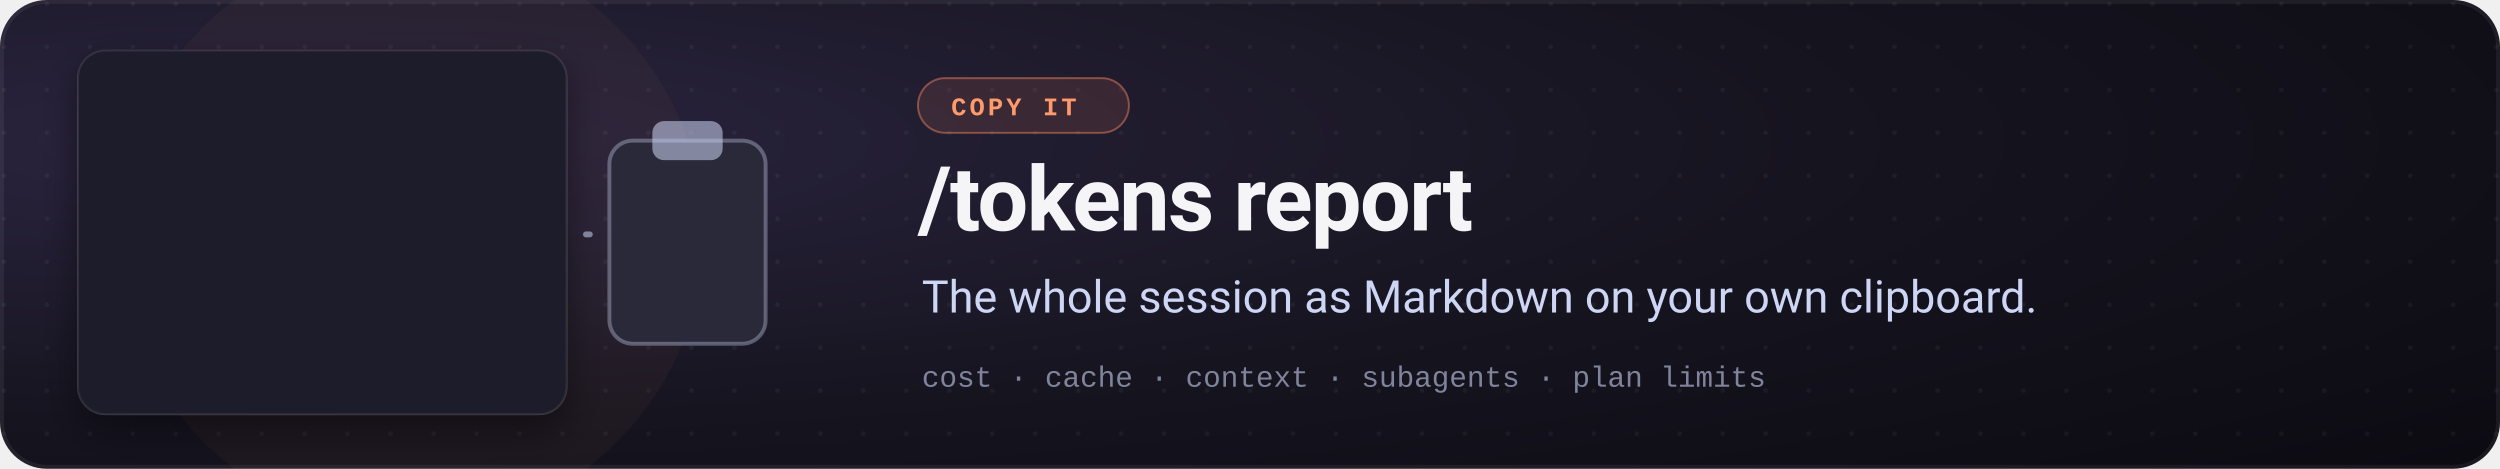
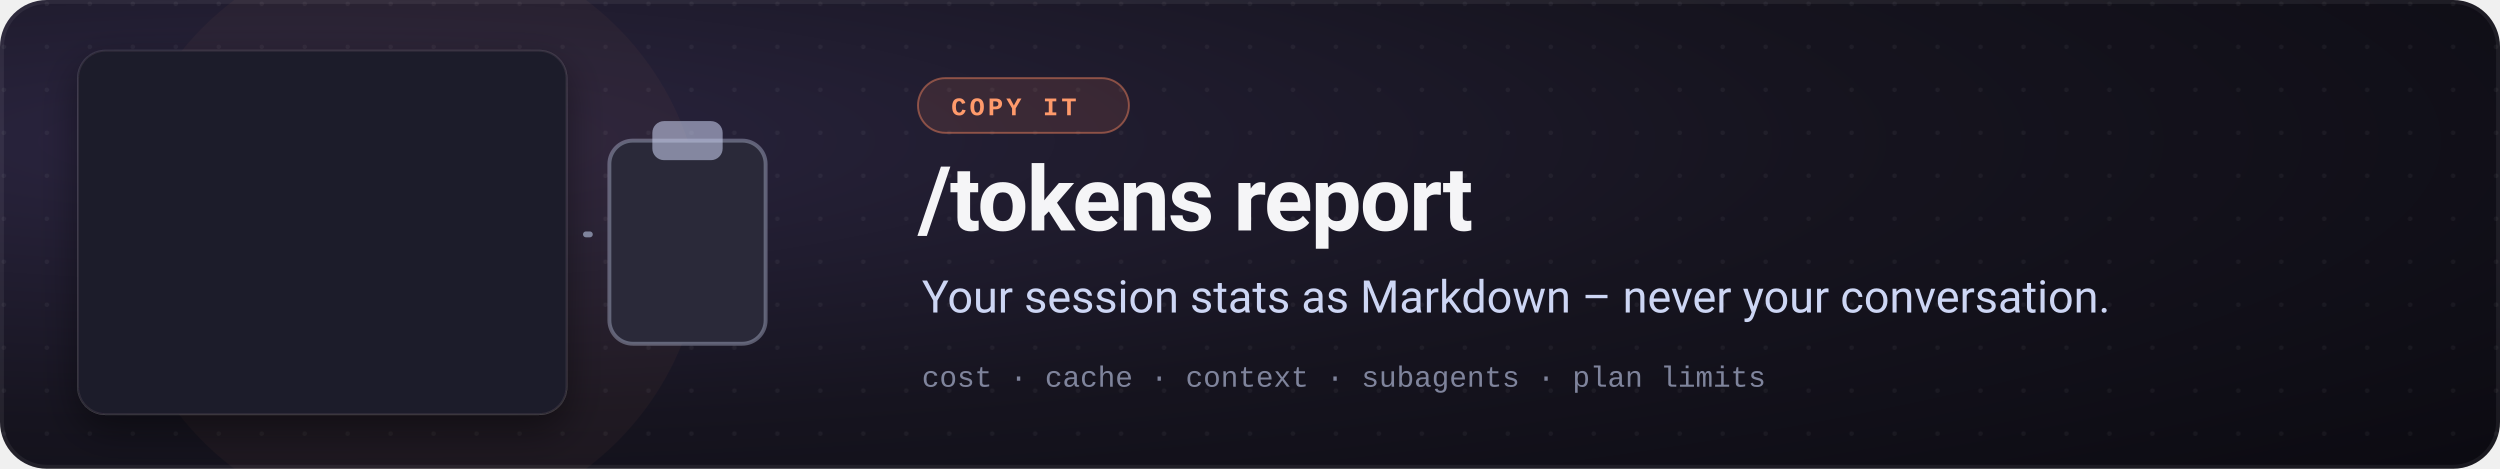
- <svg xmlns="http://www.w3.org/2000/svg" width="1280" height="240" viewBox="0 0 1280 240" role="img" aria-label="Copy it: /tokens report copies the whole session as Markdown to your own clipboard.">
+ <svg xmlns="http://www.w3.org/2000/svg" width="1280" height="240" viewBox="0 0 1280 240" role="img" aria-label="Copy it: /tokens report copies your session stats as Markdown to your own clipboard – never your conversation.">
  <defs>
    <radialGradient id="bg" cx="0.12" cy="0.3" r="1.1">
      <stop offset="0" stop-color="#2b2540" />
      <stop offset="0.55" stop-color="#16141f" />
      <stop offset="1" stop-color="#0c0b12" />
    </radialGradient>
    <linearGradient id="accent" x1="0" y1="0" x2="1" y2="0">
      <stop offset="0" stop-color="#ff9a6b" />
      <stop offset="1" stop-color="#d97757" />
    </linearGradient>
    <filter id="glow" x="-50%" y="-50%" width="200%" height="200%">
      <feGaussianBlur stdDeviation="7" result="b" />
      <feMerge>
        <feMergeNode in="b" />
        <feMergeNode in="SourceGraphic" />
      </feMerge>
    </filter>
    <filter id="shadow" x="-20%" y="-30%" width="140%" height="170%">
      <feDropShadow dx="0" dy="8" stdDeviation="10" flood-color="#000" flood-opacity="0.45" />
    </filter>
    <pattern id="dots" width="22" height="22" patternUnits="userSpaceOnUse">
      <circle cx="2" cy="2" r="1.2" fill="#ffffff" opacity="0.045" />
    </pattern>
  </defs>
  <rect width="1280" height="240" rx="24" fill="url(#bg)" />
  <rect width="1280" height="240" rx="24" fill="url(#dots)" />
  <circle cx="210" cy="120" r="150" fill="#d97757" opacity="0.05" />
  <g filter="url(#shadow)">
    <rect x="40" y="26" width="250" height="186" rx="14" fill="#1d1b29" stroke="#ffffff" stroke-opacity="0.08" />
  </g>
  <text x="60" y="58" font-family="'SF Mono', Menlo, Consolas, 'Liberation Mono', monospace" font-size="13" font-weight="700" fill="#f5f5f7" opacity="0">
    <animate attributeName="opacity" dur="9s" repeatCount="indefinite" keyTimes="0;0.05;0.10;0.92;1" values="0;0;1;1;0" /># Cache Meter – session report</text>
  <text x="60" y="84" font-family="'SF Mono', Menlo, Consolas, 'Liberation Mono', monospace" font-size="12" font-weight="700" fill="#ff9a6b" opacity="0">
    <animate attributeName="opacity" dur="9s" repeatCount="indefinite" keyTimes="0;0.12;0.17;0.92;1" values="0;0;1;1;0" />## Cost and cache</text>
  <text x="60" y="110" font-family="'SF Mono', Menlo, Consolas, 'Liberation Mono', monospace" font-size="12" font-weight="400" fill="#cdd6f4" opacity="0">
    <animate attributeName="opacity" dur="9s" repeatCount="indefinite" keyTimes="0;0.19;0.24;0.92;1" values="0;0;1;1;0" />- Cost: ≈ $4.10 API value</text>
  <text x="60" y="136" font-family="'SF Mono', Menlo, Consolas, 'Liberation Mono', monospace" font-size="12" font-weight="400" fill="#cdd6f4" opacity="0">
    <animate attributeName="opacity" dur="9s" repeatCount="indefinite" keyTimes="0;0.26;0.31;0.92;1" values="0;0;1;1;0" />- Cache hit rate: 96%</text>
  <text x="60" y="162" font-family="'SF Mono', Menlo, Consolas, 'Liberation Mono', monospace" font-size="12" font-weight="700" fill="#ff9a6b" opacity="0">
    <animate attributeName="opacity" dur="9s" repeatCount="indefinite" keyTimes="0;0.33;0.38;0.92;1" values="0;0;1;1;0" />## Context</text>
  <text x="60" y="188" font-family="'SF Mono', Menlo, Consolas, 'Liberation Mono', monospace" font-size="12" font-weight="400" fill="#cdd6f4" opacity="0">
    <animate attributeName="opacity" dur="9s" repeatCount="indefinite" keyTimes="0;0.40;0.45;0.92;1" values="0;0;1;1;0" />- Largest: Bash npm 10.0k</text>
  <path d="M 302 120 L 300 120" stroke="#7f849c" stroke-width="3" stroke-linecap="round" stroke-dasharray="4 7" />
  <rect x="312" y="72" width="80" height="104" rx="12" fill="#2a2939" stroke="#cdd6f4" stroke-opacity="0.35" stroke-width="2" />
  <rect x="334" y="62" width="36" height="20" rx="6" fill="#cdd6f4" opacity="0.55" />
  <g opacity="0">
    <animate attributeName="opacity" dur="9s" repeatCount="indefinite" keyTimes="0;0.55;0.60;0.92;1" values="0;0;1;1;0" />
    <circle cx="352" cy="128" r="24" fill="#3ddc84" opacity="0.2" filter="url(#glow)" />
    <path d="M 339 128 L 349 139 L 367 115" fill="none" stroke="#9af2b8" stroke-width="6" stroke-linecap="round" stroke-linejoin="round" />
  </g>
  <rect x="470" y="40" width="108" height="28" rx="14" fill="#d97757" fill-opacity="0.14" stroke="#d97757" stroke-opacity="0.55" />
  <text x="487" y="59" font-family="'SF Mono', Menlo, Consolas, 'Liberation Mono', monospace" font-size="13" font-weight="700" letter-spacing="1.6" fill="#ff9a6b">COPY IT</text>
  <text x="470" y="118" font-family="'Helvetica Neue', 'Segoe UI', Roboto, Arial, sans-serif" font-size="46" font-weight="700" fill="#f5f5f7" letter-spacing="-0.8">/tokens report</text>
-   <text x="472" y="160" font-family="'Helvetica Neue', 'Segoe UI', Roboto, Arial, sans-serif" font-size="23" fill="#cdd6f4">The whole session as Markdown on your own clipboard.</text>
+   <text x="472" y="160" font-family="'Helvetica Neue', 'Segoe UI', Roboto, Arial, sans-serif" font-size="23" fill="#cdd6f4">Your session stats as Markdown – never your conversation.</text>
  <text x="472" y="198" font-family="'SF Mono', Menlo, Consolas, 'Liberation Mono', monospace" font-size="15" fill="#7f849c">cost · cache · context · subagents · plan limits</text>
  <rect x="1" y="1" width="1278" height="238" rx="23" fill="none" stroke="#ffffff" stroke-opacity="0.06" stroke-width="2" />
</svg>
